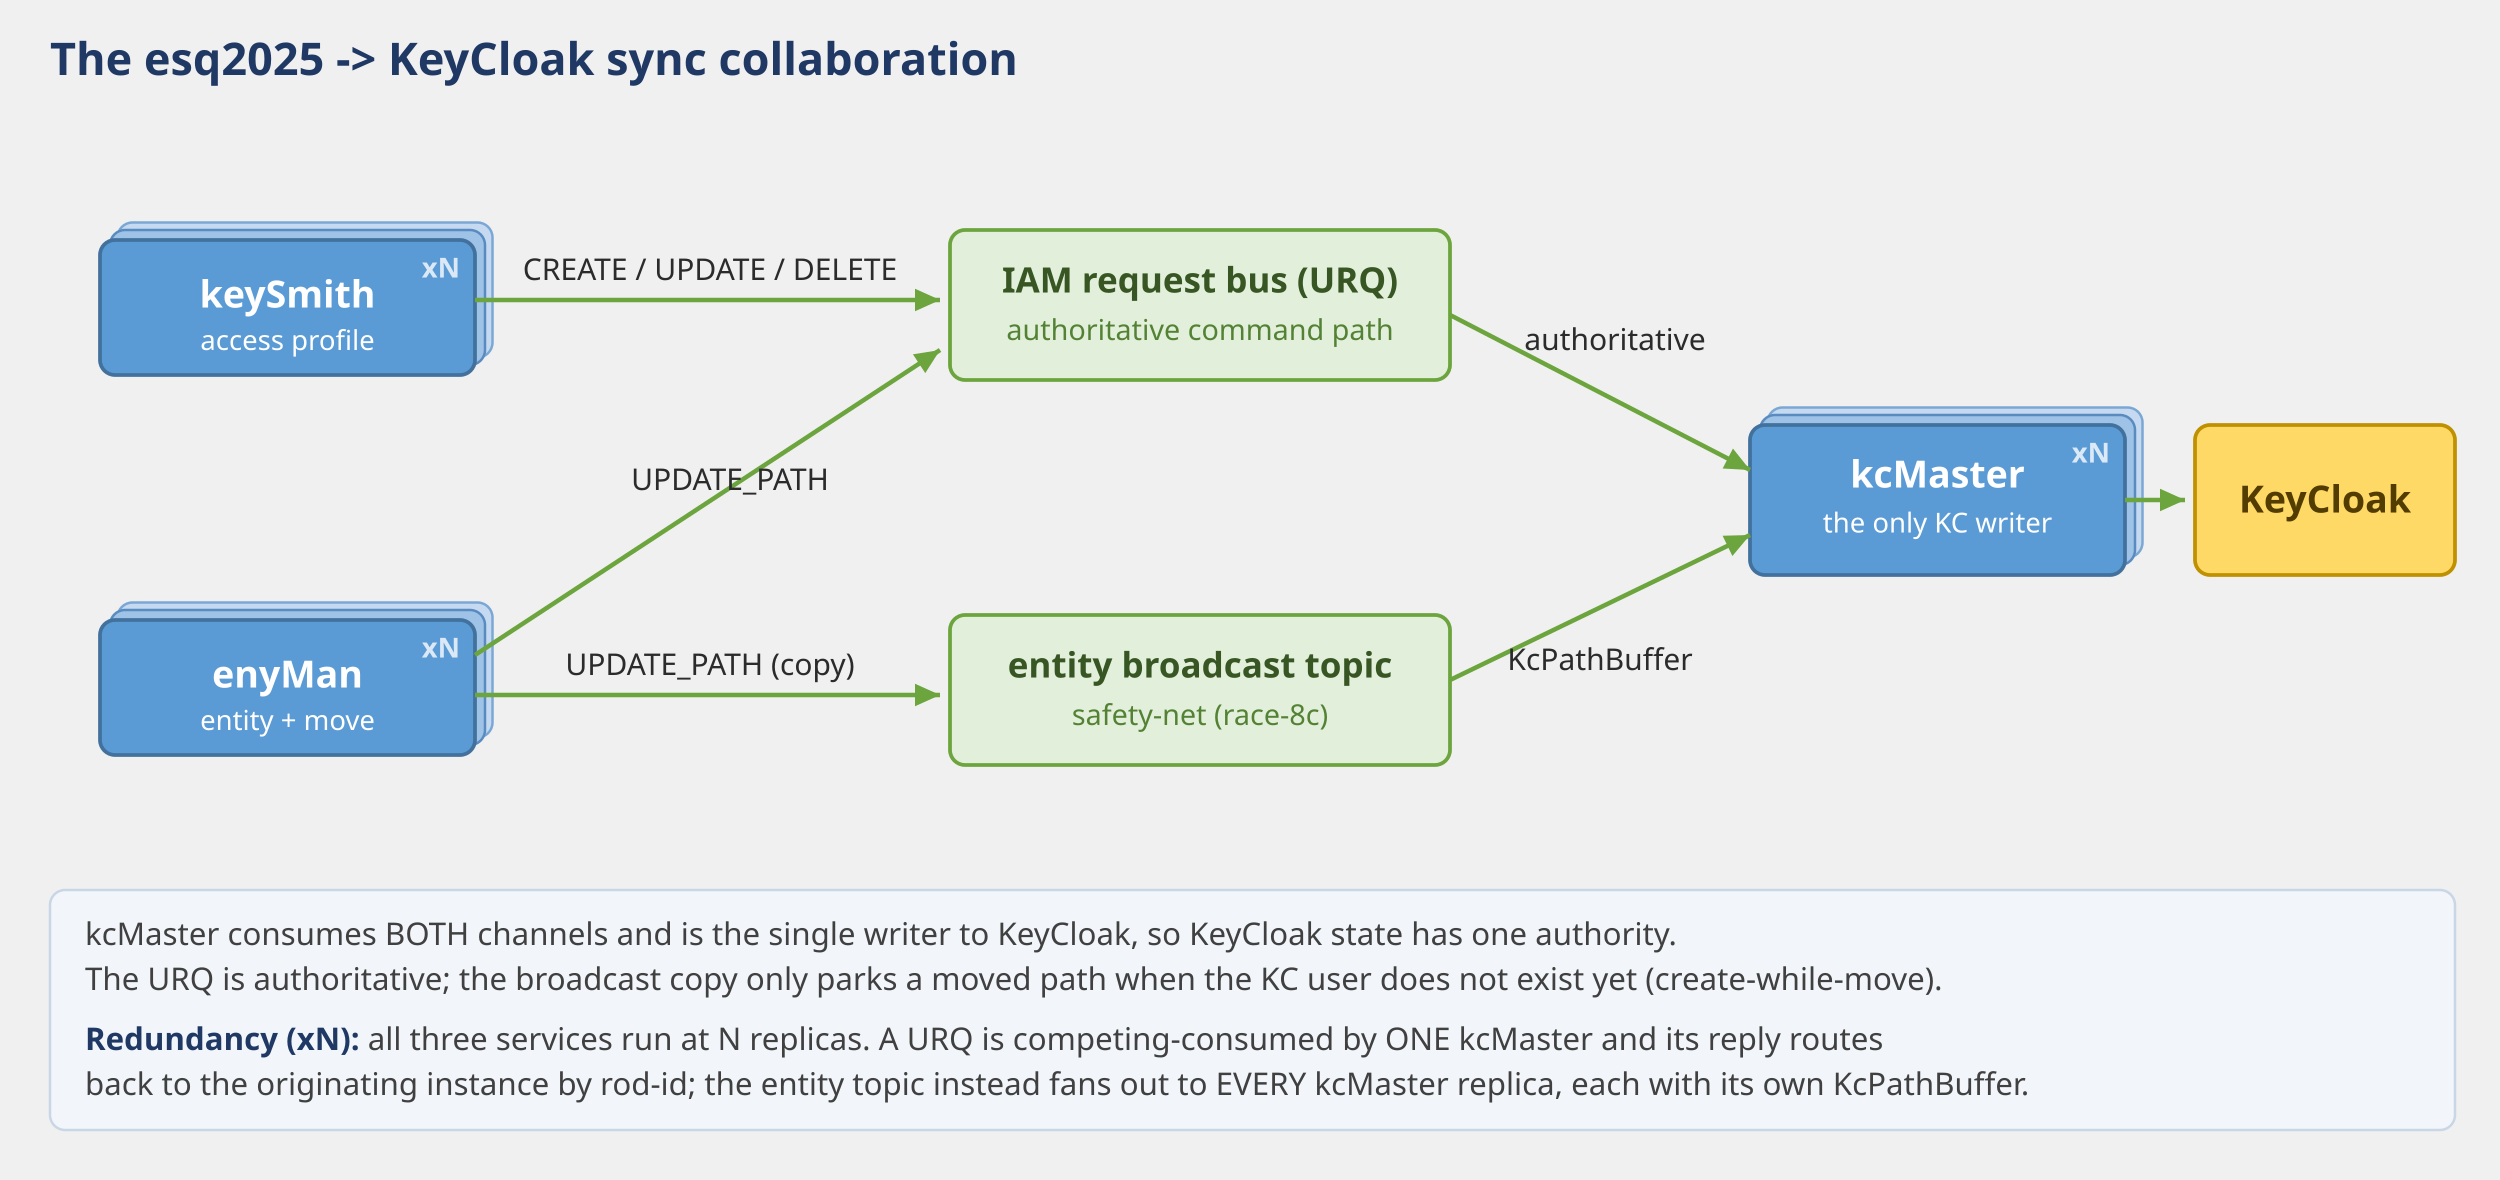
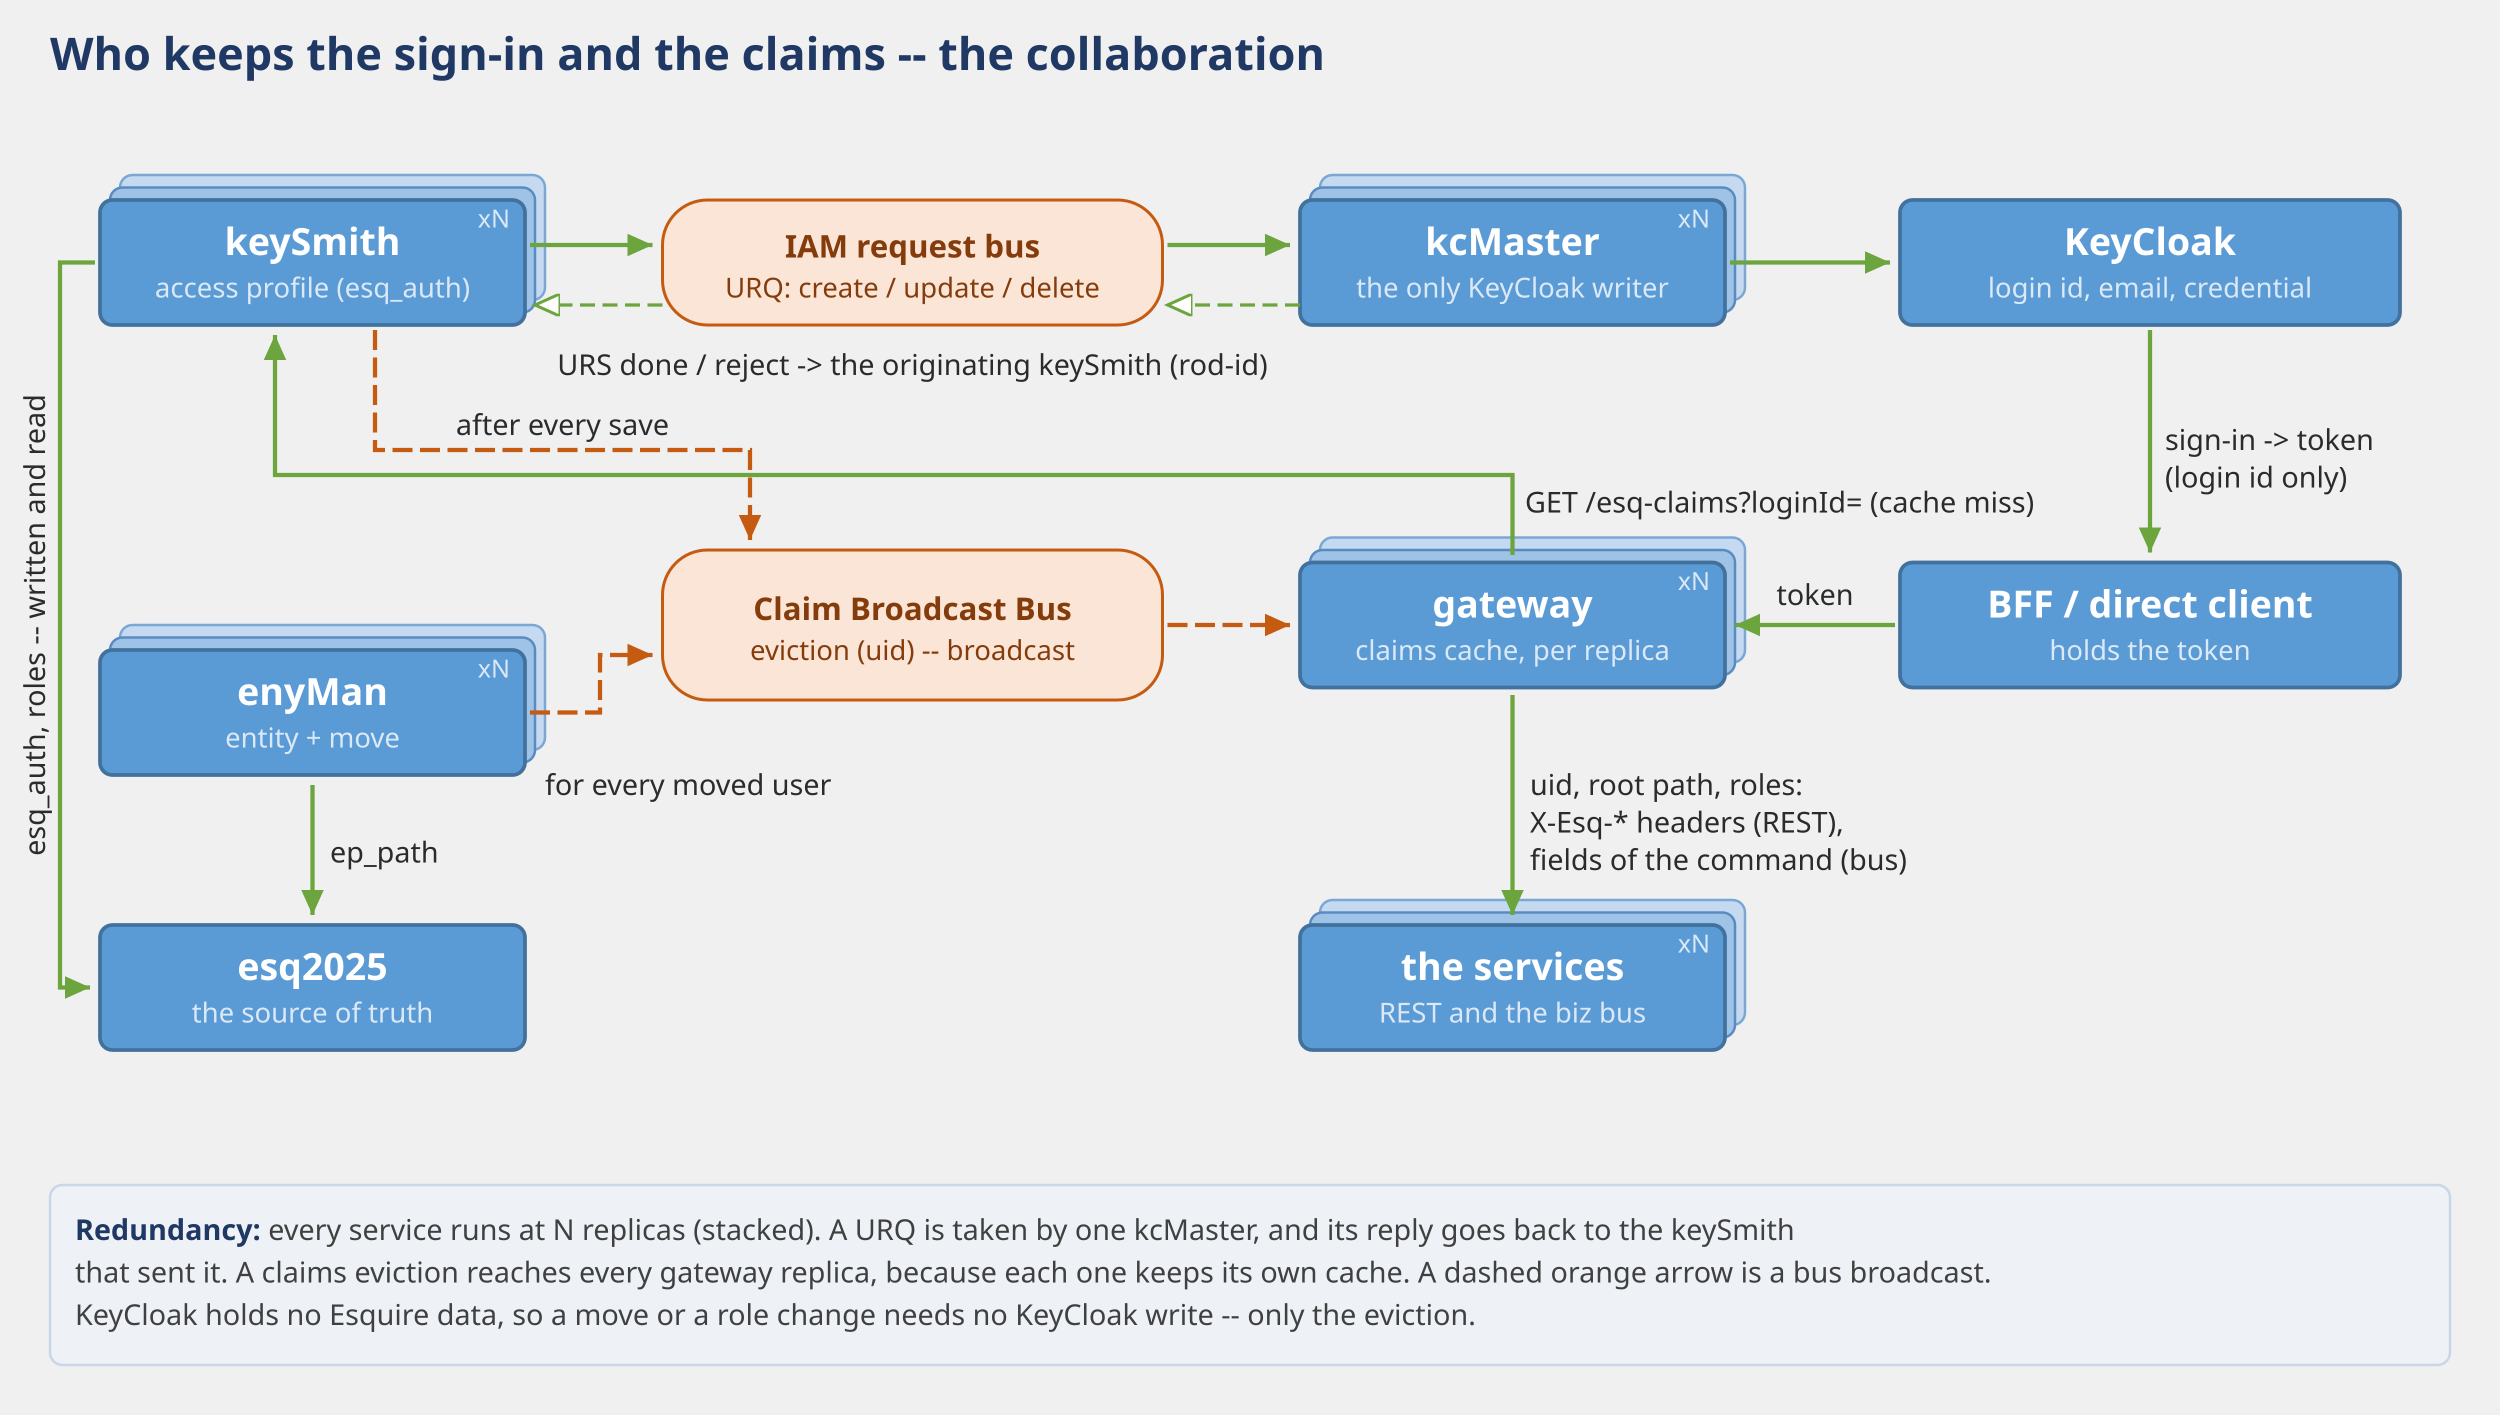
- <svg xmlns="http://www.w3.org/2000/svg" viewBox="0 0 1000 472" font-family="Calibri, Segoe UI, sans-serif">
+ <svg xmlns="http://www.w3.org/2000/svg" viewBox="0 0 1000 566" font-family="Calibri, Segoe UI, sans-serif">
  <defs>
    <marker id="arw" markerUnits="userSpaceOnUse" markerWidth="12" markerHeight="9" refX="10" refY="4.5" orient="auto">
      <path d="M0,0 L10,4.5 L0,9 Z" fill="#6ca43d" />
    </marker>
+     <marker id="arwo" markerUnits="userSpaceOnUse" markerWidth="12" markerHeight="9" refX="10" refY="4.5" orient="auto">
+       <path d="M0,0 L10,4.5 L0,9 Z" fill="#ffffff" stroke="#6ca43d" stroke-width="1.2" />
+     </marker>
+     <marker id="arwb" markerUnits="userSpaceOnUse" markerWidth="12" markerHeight="9" refX="10" refY="4.5" orient="auto">
+       <path d="M0,0 L10,4.5 L0,9 Z" fill="#c55a11" />
+     </marker>
  </defs>
  <style>
-     .svc{fill:#5b9bd5;stroke:#41719c;stroke-width:1.5}
-     .svct{fill:#ffffff;font-weight:bold;font-size:15px}
-     .chan{fill:#e2efda;stroke:#6ca43d;stroke-width:1.5}
-     .chant{fill:#375623;font-weight:bold;font-size:14px}
-     .chansub{fill:#548235;font-size:11.5px}
-     .kc{fill:#ffd966;stroke:#bf9000;stroke-width:1.5}
-     .kct{fill:#523c00;font-weight:bold;font-size:15px}
-     .edge{stroke:#6ca43d;stroke-width:1.8;fill:none;marker-end:url(#arw)}
-     .el{fill:#2b2b2b;font-size:12px}
+     .hdr{fill:#5b9bd5;stroke:#41719c;stroke-width:1.5}
+     .hdrtxt{fill:#ffffff;font-weight:bold;font-size:15px}
+     .life{stroke:#5592c9;stroke-width:1.2;stroke-dasharray:4,3}
+     .msg{stroke:#6ca43d;stroke-width:1.7;fill:none;marker-end:url(#arw)}
+     .ret{stroke:#6ca43d;stroke-width:1.3;fill:none;stroke-dasharray:6,3;marker-end:url(#arwo)}
+     .bus{stroke:#c55a11;stroke-width:1.7;fill:none;stroke-dasharray:8,3;marker-end:url(#arwb)}
+     .mt{fill:#2b2b2b;font-size:12.5px}
+     .note{fill:#fff3cd;stroke:#e0c068;stroke-width:1}
+     .nt{fill:#5b4a00;font-size:12px}
    .title{fill:#1f3864;font-size:18px;font-weight:bold}
+     .sec{fill:#1f3864;font-size:12.5px;font-weight:bold}
    .stk1{fill:#9ec3e6;stroke:#5a8bc0;stroke-width:1}
    .stk2{fill:#c5daf0;stroke:#7ba7d4;stroke-width:1}
-     .xn{fill:#dbe9f7;font-size:11px;font-weight:bold}
-     .cap{fill:#404040;font-size:12.5px}
-     .c1{fill:#ffffff;font-size:11px}
+     .xn{fill:#dbe9f7;font-size:10px}
+     .leg{fill:#eef2f7;stroke:#c9d6e5;stroke-width:1}
+     .legt{fill:#404040;font-size:11.5px}
+     .legb{fill:#1f3864;font-size:11.5px;font-weight:bold}
+     .box{fill:#5b9bd5;stroke:#41719c;stroke-width:1.5}
+     .boxs{fill:#dbe9f7;font-size:11px}
+     .busbox{fill:#fbe5d6;stroke:#c55a11;stroke-width:1.2}
+     .bust{fill:#843c0c;font-size:12.5px;font-weight:bold}
+     .bussub{fill:#843c0c;font-size:11px}
+     .lbl{fill:#2b2b2b;font-size:11.5px}
  </style>
-   <text class="title" x="20" y="30">The esq2025 -&gt; KeyCloak sync collaboration</text>
-   <rect class="stk2" x="47" y="89" width="150" height="54" rx="6" />
-   <rect class="stk1" x="44" y="92" width="150" height="54" rx="6" />
-   <rect class="svc" x="40" y="96" width="150" height="54" rx="6" />
-   <text class="svct" x="115" y="123" text-anchor="middle">keySmith</text>
-   <text class="c1" x="115" y="140" text-anchor="middle">access profile</text>
-   <text class="xn" x="184" y="111" text-anchor="end">xN</text>
-   <rect class="stk2" x="47" y="241" width="150" height="54" rx="6" />
-   <rect class="stk1" x="44" y="244" width="150" height="54" rx="6" />
-   <rect class="svc" x="40" y="248" width="150" height="54" rx="6" />
-   <text class="svct" x="115" y="275" text-anchor="middle">enyMan</text>
-   <text class="c1" x="115" y="292" text-anchor="middle">entity + move</text>
-   <text class="xn" x="184" y="263" text-anchor="end">xN</text>
-   <rect class="chan" x="380" y="92" width="200" height="60" rx="6" />
-   <text class="chant" x="480" y="117" text-anchor="middle">IAM request bus (URQ)</text>
-   <text class="chansub" x="480" y="136" text-anchor="middle">authoritative command path</text>
-   <rect class="chan" x="380" y="246" width="200" height="60" rx="6" />
-   <text class="chant" x="480" y="271" text-anchor="middle">entity broadcast topic</text>
-   <text class="chansub" x="480" y="290" text-anchor="middle">safety-net (race-8c)</text>
-   <rect class="stk2" x="707" y="163" width="150" height="60" rx="6" />
-   <rect class="stk1" x="704" y="166" width="150" height="60" rx="6" />
-   <rect class="svc" x="700" y="170" width="150" height="60" rx="6" />
-   <text class="svct" x="775" y="195" text-anchor="middle">kcMaster</text>
-   <text class="c1" x="775" y="213" text-anchor="middle">the only KC writer</text>
-   <text class="xn" x="844" y="185" text-anchor="end">xN</text>
-   <rect class="kc" x="878" y="170" width="104" height="60" rx="6" />
-   <text class="kct" x="930" y="205" text-anchor="middle">KeyCloak</text>
-   <line class="edge" x1="190" y1="120" x2="376" y2="120" />
-   <text class="el" x="284" y="112" text-anchor="middle">CREATE / UPDATE / DELETE</text>
-   <line class="edge" x1="190" y1="262" x2="376" y2="140" />
-   <text class="el" x="292" y="196" text-anchor="middle">UPDATE_PATH</text>
-   <line class="edge" x1="190" y1="278" x2="376" y2="278" />
-   <text class="el" x="284" y="270" text-anchor="middle">UPDATE_PATH (copy)</text>
-   <line class="edge" x1="580" y1="126" x2="700" y2="188" />
-   <text class="el" x="646" y="140" text-anchor="middle">authoritative</text>
-   <line class="edge" x1="580" y1="272" x2="700" y2="214" />
-   <text class="el" x="640" y="268" text-anchor="middle">KcPathBuffer</text>
-   <line class="edge" x1="850" y1="200" x2="874" y2="200" />
-   <rect x="20" y="356" width="962" height="96" rx="6" fill="#f2f6fb" stroke="#c9d6e5" />
-   <text class="cap" x="34" y="378">kcMaster consumes BOTH channels and is the single writer to KeyCloak, so KeyCloak state has one authority.</text>
-   <text class="cap" x="34" y="396">The URQ is authoritative; the broadcast copy only parks a moved path when the KC user does not exist yet (create-while-move).</text>
-   <text class="cap" x="34" y="420">
-     <tspan font-weight="bold" fill="#1f3864">Redundancy (xN):</tspan> all three services run at N replicas. A URQ is competing-consumed by ONE kcMaster and its reply routes</text>
-   <text class="cap" x="34" y="438">back to the originating instance by rod-id; the entity topic instead fans out to EVERY kcMaster replica, each with its own KcPathBuffer.</text>
+   <text class="title" x="20" y="28">Who keeps the sign-in and the claims -- the collaboration</text>
+   <rect class="stk2" x="48" y="70" width="170" height="50" rx="5" />
+   <rect class="stk1" x="44" y="75" width="170" height="50" rx="5" />
+   <rect class="box" x="40" y="80" width="170" height="50" rx="5" />
+   <text class="hdrtxt" x="125" y="102" text-anchor="middle">keySmith</text>
+   <text class="boxs" x="125" y="119" text-anchor="middle">access profile (esq_auth)</text>
+   <text class="xn" x="204" y="91" text-anchor="end">xN</text>
+   <rect class="busbox" x="265" y="80" width="200" height="50" rx="18" />
+   <text class="bust" x="365" y="103" text-anchor="middle">IAM request bus</text>
+   <text class="bussub" x="365" y="119" text-anchor="middle">URQ: create / update / delete</text>
+   <rect class="stk2" x="528" y="70" width="170" height="50" rx="5" />
+   <rect class="stk1" x="524" y="75" width="170" height="50" rx="5" />
+   <rect class="box" x="520" y="80" width="170" height="50" rx="5" />
+   <text class="hdrtxt" x="605" y="102" text-anchor="middle">kcMaster</text>
+   <text class="boxs" x="605" y="119" text-anchor="middle">the only KeyCloak writer</text>
+   <text class="xn" x="684" y="91" text-anchor="end">xN</text>
+   <rect class="box" x="760" y="80" width="200" height="50" rx="5" />
+   <text class="hdrtxt" x="860" y="102" text-anchor="middle">KeyCloak</text>
+   <text class="boxs" x="860" y="119" text-anchor="middle">login id, email, credential</text>
+   <polyline class="msg" points="212,98 261,98" />
+   <polyline class="msg" points="467,98 516,98" />
+   <polyline class="msg" points="692,105 756,105" />
+   <polyline class="ret" points="520,122 467,122" />
+   <polyline class="ret" points="265,122 214,122" />
+   <text class="lbl" x="365" y="150" text-anchor="middle">URS done / reject -&gt; the originating keySmith (rod-id)</text>
+   <rect class="stk2" x="48" y="250" width="170" height="50" rx="5" />
+   <rect class="stk1" x="44" y="255" width="170" height="50" rx="5" />
+   <rect class="box" x="40" y="260" width="170" height="50" rx="5" />
+   <text class="hdrtxt" x="125" y="282" text-anchor="middle">enyMan</text>
+   <text class="boxs" x="125" y="299" text-anchor="middle">entity + move</text>
+   <text class="xn" x="204" y="271" text-anchor="end">xN</text>
+   <rect class="busbox" x="265" y="220" width="200" height="60" rx="18" />
+   <text class="bust" x="365" y="248" text-anchor="middle">Claim Broadcast Bus</text>
+   <text class="bussub" x="365" y="264" text-anchor="middle">eviction (uid) -- broadcast</text>
+   <rect class="stk2" x="528" y="215" width="170" height="50" rx="5" />
+   <rect class="stk1" x="524" y="220" width="170" height="50" rx="5" />
+   <rect class="box" x="520" y="225" width="170" height="50" rx="5" />
+   <text class="hdrtxt" x="605" y="247" text-anchor="middle">gateway</text>
+   <text class="boxs" x="605" y="264" text-anchor="middle">claims cache, per replica</text>
+   <text class="xn" x="684" y="236" text-anchor="end">xN</text>
+   <polyline class="bus" points="150,132 150,180 300,180 300,216" />
+   <text class="lbl" x="225" y="174" text-anchor="middle">after every save</text>
+   <polyline class="bus" points="212,285 240,285 240,262 261,262" />
+   <text class="lbl" x="218" y="318" text-anchor="start">for every moved user</text>
+   <polyline class="bus" points="467,250 516,250" />
+   <polyline class="msg" points="605,222 605,190 110,190 110,134" />
+   <text class="lbl" x="610" y="205" text-anchor="start">GET /esq-claims?loginId=  (cache miss)</text>
+   <rect class="box" x="760" y="225" width="200" height="50" rx="5" />
+   <text class="hdrtxt" x="860" y="247" text-anchor="middle">BFF / direct client</text>
+   <text class="boxs" x="860" y="264" text-anchor="middle">holds the token</text>
+   <polyline class="msg" points="860,132 860,221" />
+   <text class="lbl" x="866" y="180" text-anchor="start">sign-in -&gt; token</text>
+   <text class="lbl" x="866" y="195" text-anchor="start">(login id only)</text>
+   <polyline class="msg" points="758,250 694,250" />
+   <text class="lbl" x="726" y="242" text-anchor="middle">token</text>
+   <rect class="stk2" x="528" y="360" width="170" height="50" rx="5" />
+   <rect class="stk1" x="524" y="365" width="170" height="50" rx="5" />
+   <rect class="box" x="520" y="370" width="170" height="50" rx="5" />
+   <text class="hdrtxt" x="605" y="392" text-anchor="middle">the services</text>
+   <text class="boxs" x="605" y="409" text-anchor="middle">REST and the biz bus</text>
+   <text class="xn" x="684" y="381" text-anchor="end">xN</text>
+   <polyline class="msg" points="605,278 605,366" />
+   <text class="lbl" x="612" y="318" text-anchor="start">uid, root path, roles:</text>
+   <text class="lbl" x="612" y="333" text-anchor="start">X-Esq-* headers (REST),</text>
+   <text class="lbl" x="612" y="348" text-anchor="start">fields of the command (bus)</text>
+   <rect class="box" x="40" y="370" width="170" height="50" rx="5" />
+   <text class="hdrtxt" x="125" y="392" text-anchor="middle">esq2025</text>
+   <text class="boxs" x="125" y="409" text-anchor="middle">the source of truth</text>
+   <polyline class="msg" points="125,314 125,366" />
+   <text class="lbl" x="132" y="345" text-anchor="start">ep_path</text>
+   <polyline class="msg" points="38,105 24,105 24,395 36,395" />
+   <text class="lbl" x="0" y="0" text-anchor="middle" transform="translate(18,250) rotate(-90)">esq_auth, roles -- written and read</text>
+   <rect class="leg" x="20" y="474" width="960" height="72" rx="5" />
+   <text class="legt" x="30" y="496">
+     <tspan class="legb">Redundancy:</tspan> every service runs at N replicas (stacked). A URQ is taken by one kcMaster, and its reply goes back to the keySmith</text>
+   <text class="legt" x="30" y="513">that sent it. A claims eviction reaches every gateway replica, because each one keeps its own cache. A dashed orange arrow is a bus broadcast.</text>
+   <text class="legt" x="30" y="530">KeyCloak holds no Esquire data, so a move or a role change needs no KeyCloak write -- only the eviction.</text>
</svg>
